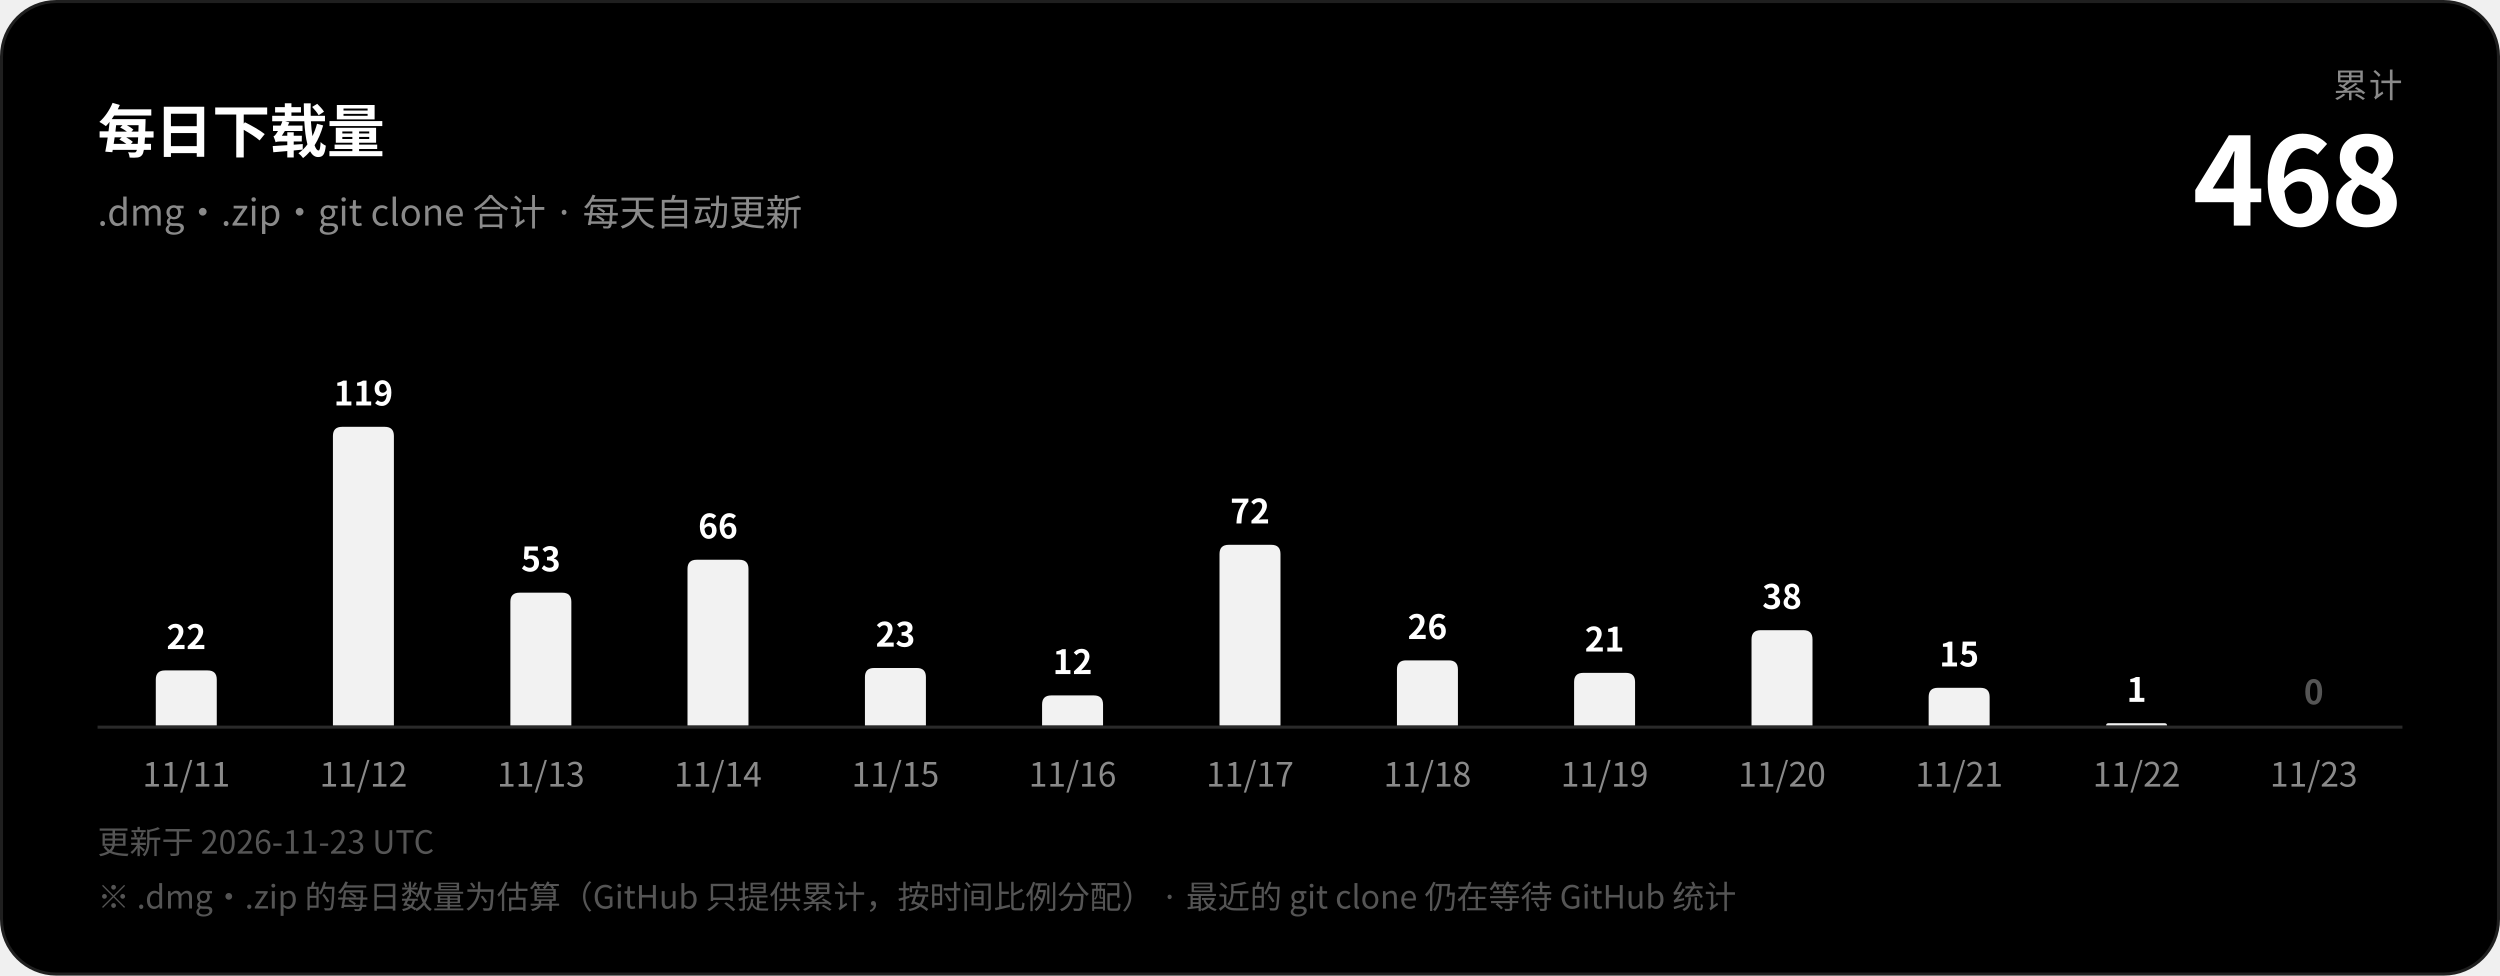
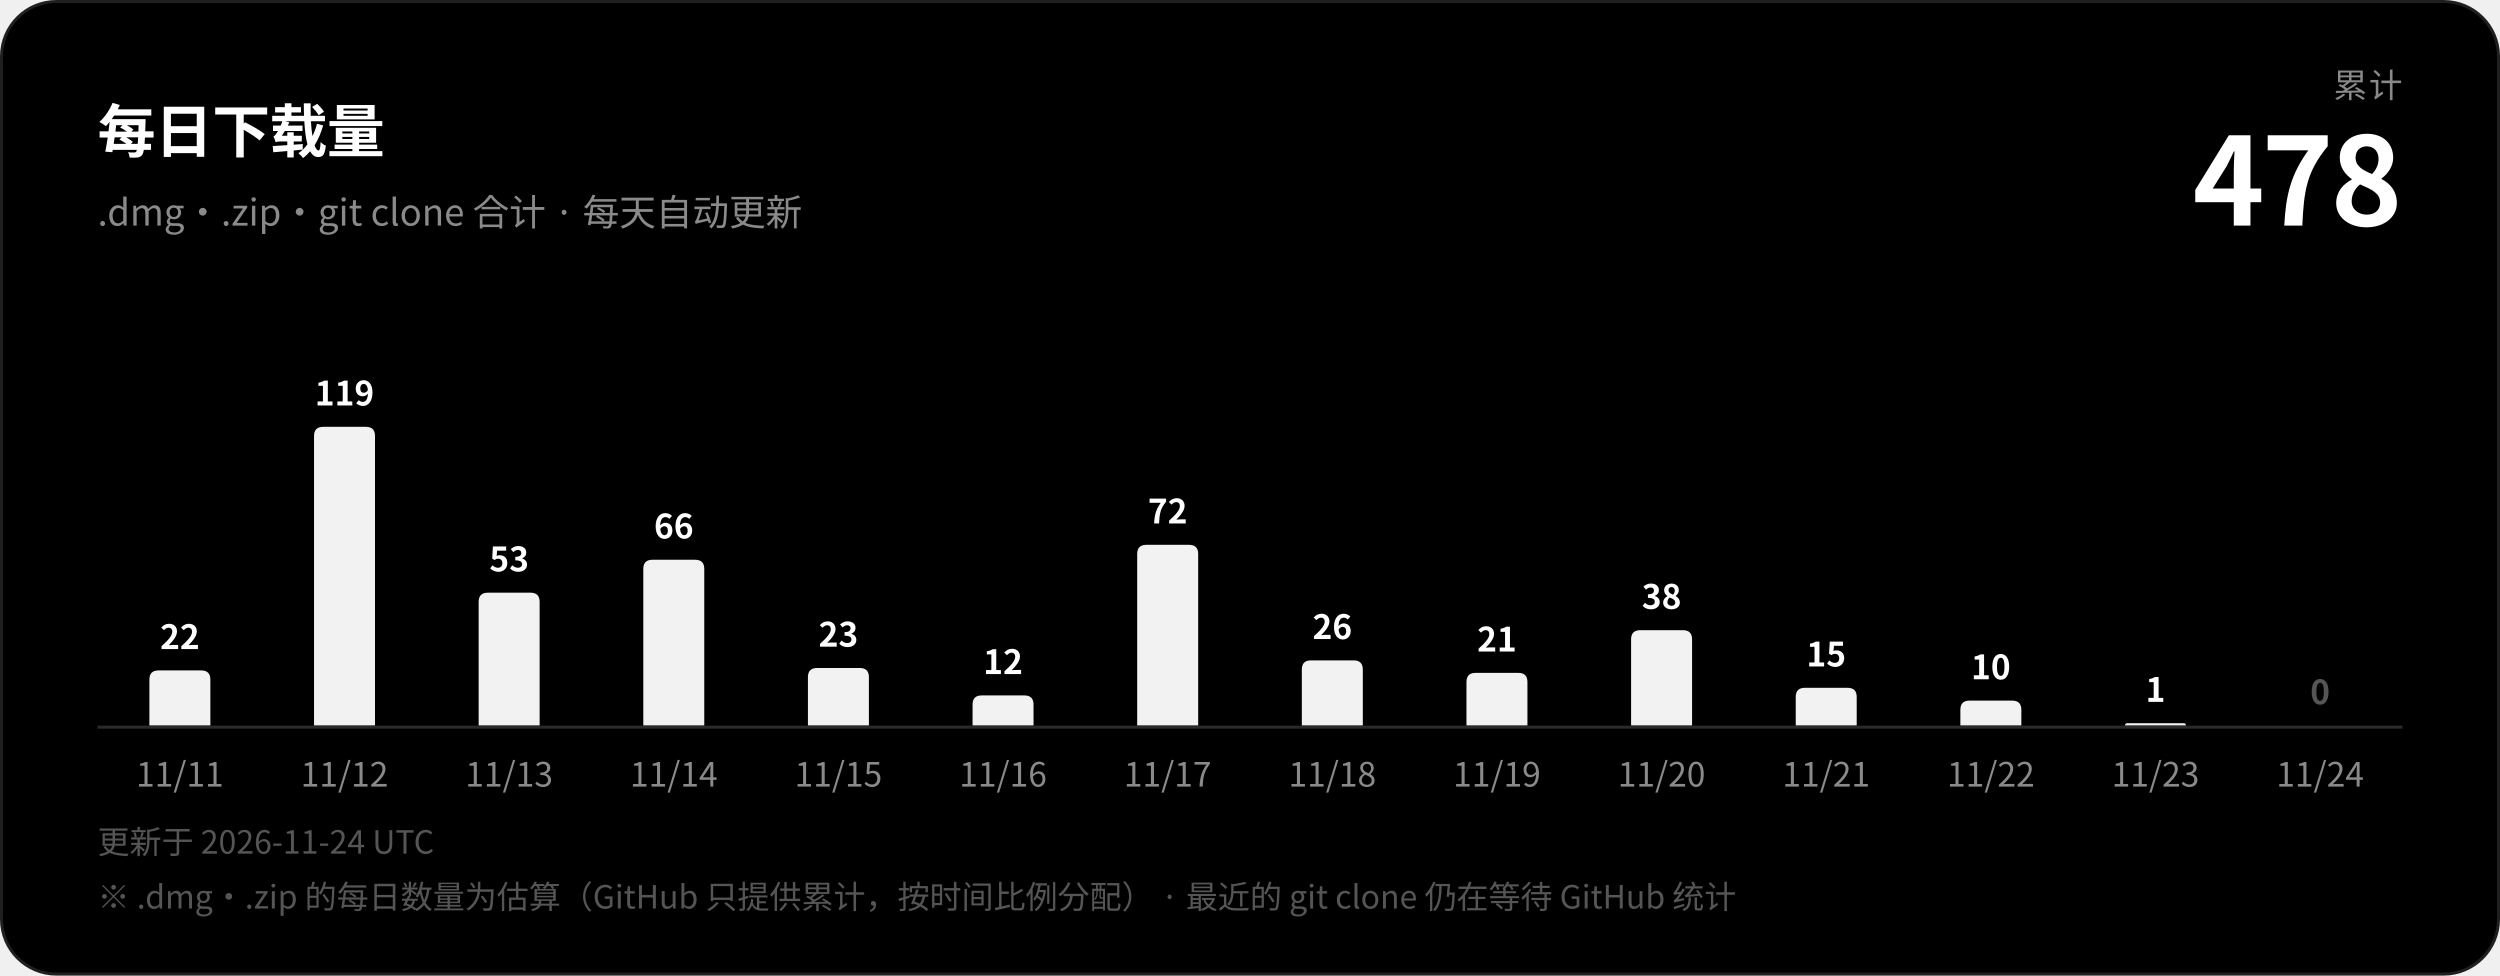
<svg xmlns="http://www.w3.org/2000/svg" width="820" height="320" viewBox="0 0 820 320" role="img" aria-label="每日下载量">
  <rect x="0.5" y="0.5" width="819" height="319" rx="18" fill="#000000" stroke="#1f1f1f" />
  <g font-family="-apple-system, BlinkMacSystemFont, 'SF Pro Display', 'Segoe UI', 'Hiragino Sans', 'Hiragino Kaku Gothic ProN', 'Noto Sans CJK JP', 'Noto Sans JP', 'PingFang SC', 'Microsoft YaHei', sans-serif" style="font-variant-numeric: tabular-nums">
    <text x="32" y="50" font-size="19" font-weight="600" fill="#ffffff" letter-spacing="-0.2">每日下载量</text>
    <text x="32" y="74" font-size="12" fill="#8a8a8a">.dmg・.zip・git clone 合计 · 每天自动更新</text>
    <text x="788" y="32" font-size="11" fill="#8a8a8a" text-anchor="end" letter-spacing="0.6">累计</text>
-     <text x="788" y="74" font-size="40" font-weight="700" fill="#ffffff" text-anchor="end" letter-spacing="-1">468</text>
-     <path d="M51.1,238.0V222.9Q51.1,219.9 54.1,219.9H68.1Q71.1,219.9 71.1,222.9V238.0Z" fill="#f2f2f2" />
-     <text x="61.1" y="212.9" font-size="11" font-weight="600" fill="#ffffff" text-anchor="middle">22</text>
-     <text x="61.1" y="258" font-size="11" fill="#8a8a8a" text-anchor="middle">11/11</text>
-     <path d="M109.2,238.0V143.0Q109.2,140.0 112.2,140.0H126.2Q129.2,140.0 129.2,143.0V238.0Z" fill="#f2f2f2" />
-     <text x="119.2" y="133.0" font-size="11" font-weight="600" fill="#ffffff" text-anchor="middle">119</text>
-     <text x="119.2" y="258" font-size="11" fill="#8a8a8a" text-anchor="middle">11/12</text>
-     <path d="M167.4,238.0V197.4Q167.4,194.4 170.4,194.4H184.4Q187.4,194.4 187.4,197.4V238.0Z" fill="#f2f2f2" />
-     <text x="177.4" y="187.4" font-size="11" font-weight="600" fill="#ffffff" text-anchor="middle">53</text>
-     <text x="177.4" y="258" font-size="11" fill="#8a8a8a" text-anchor="middle">11/13</text>
-     <path d="M225.5,238.0V186.6Q225.5,183.6 228.5,183.6H242.5Q245.5,183.6 245.5,186.6V238.0Z" fill="#f2f2f2" />
-     <text x="235.5" y="176.6" font-size="11" font-weight="600" fill="#ffffff" text-anchor="middle">66</text>
-     <text x="235.5" y="258" font-size="11" fill="#8a8a8a" text-anchor="middle">11/14</text>
-     <path d="M283.7,238.0V222.1Q283.7,219.1 286.7,219.1H300.7Q303.7,219.1 303.7,222.1V238.0Z" fill="#f2f2f2" />
-     <text x="293.7" y="212.1" font-size="11" font-weight="600" fill="#ffffff" text-anchor="middle">23</text>
-     <text x="293.7" y="258" font-size="11" fill="#8a8a8a" text-anchor="middle">11/15</text>
-     <path d="M341.8,238.0V231.1Q341.8,228.1 344.8,228.1H358.8Q361.8,228.1 361.8,231.1V238.0Z" fill="#f2f2f2" />
-     <text x="351.8" y="221.1" font-size="11" font-weight="600" fill="#ffffff" text-anchor="middle">12</text>
-     <text x="351.8" y="258" font-size="11" fill="#8a8a8a" text-anchor="middle">11/16</text>
-     <path d="M400.0,238.0V181.7Q400.0,178.7 403.0,178.7H417.0Q420.0,178.7 420.0,181.7V238.0Z" fill="#f2f2f2" />
-     <text x="410.0" y="171.7" font-size="11" font-weight="600" fill="#ffffff" text-anchor="middle">72</text>
-     <text x="410.0" y="258" font-size="11" fill="#8a8a8a" text-anchor="middle">11/17</text>
-     <path d="M458.2,238.0V219.6Q458.2,216.6 461.2,216.6H475.2Q478.2,216.6 478.2,219.6V238.0Z" fill="#f2f2f2" />
-     <text x="468.2" y="209.6" font-size="11" font-weight="600" fill="#ffffff" text-anchor="middle">26</text>
-     <text x="468.2" y="258" font-size="11" fill="#8a8a8a" text-anchor="middle">11/18</text>
-     <path d="M516.3,238.0V223.7Q516.3,220.7 519.3,220.7H533.3Q536.3,220.7 536.3,223.7V238.0Z" fill="#f2f2f2" />
-     <text x="526.3" y="213.7" font-size="11" font-weight="600" fill="#ffffff" text-anchor="middle">21</text>
-     <text x="526.3" y="258" font-size="11" fill="#8a8a8a" text-anchor="middle">11/19</text>
-     <path d="M574.5,238.0V209.7Q574.5,206.7 577.5,206.7H591.5Q594.5,206.7 594.5,209.7V238.0Z" fill="#f2f2f2" />
-     <text x="584.5" y="199.7" font-size="11" font-weight="600" fill="#ffffff" text-anchor="middle">38</text>
-     <text x="584.5" y="258" font-size="11" fill="#8a8a8a" text-anchor="middle">11/20</text>
-     <path d="M632.6,238.0V228.6Q632.6,225.6 635.6,225.6H649.6Q652.6,225.6 652.6,228.6V238.0Z" fill="#f2f2f2" />
-     <text x="642.6" y="218.6" font-size="11" font-weight="600" fill="#ffffff" text-anchor="middle">15</text>
-     <text x="642.6" y="258" font-size="11" fill="#8a8a8a" text-anchor="middle">11/21</text>
-     <path d="M690.8,238.0V238.0Q690.8,237.2 691.6,237.2H709.9Q710.8,237.2 710.8,238.0V238.0Z" fill="#f2f2f2" />
-     <text x="700.8" y="230.2" font-size="11" font-weight="600" fill="#ffffff" text-anchor="middle">1</text>
-     <text x="700.8" y="258" font-size="11" fill="#8a8a8a" text-anchor="middle">11/22</text>
-     <text x="758.9" y="231.0" font-size="11" font-weight="600" fill="#555555" text-anchor="middle">0</text>
-     <text x="758.9" y="258" font-size="11" fill="#8a8a8a" text-anchor="middle">11/23</text>
+     <text x="788" y="74" font-size="40" font-weight="700" fill="#ffffff" text-anchor="end" letter-spacing="-1">478</text>
+     <path d="M49.0,238.0V222.9Q49.0,219.9 52.0,219.9H66.0Q69.0,219.9 69.0,222.9V238.0Z" fill="#f2f2f2" />
+     <text x="59.0" y="212.9" font-size="11" font-weight="600" fill="#ffffff" text-anchor="middle">22</text>
+     <text x="59.0" y="258" font-size="11" fill="#8a8a8a" text-anchor="middle">11/11</text>
+     <path d="M103.0,238.0V143.0Q103.0,140.0 106.0,140.0H120.0Q123.0,140.0 123.0,143.0V238.0Z" fill="#f2f2f2" />
+     <text x="113.0" y="133.0" font-size="11" font-weight="600" fill="#ffffff" text-anchor="middle">119</text>
+     <text x="113.0" y="258" font-size="11" fill="#8a8a8a" text-anchor="middle">11/12</text>
+     <path d="M157.0,238.0V197.4Q157.0,194.4 160.0,194.4H174.0Q177.0,194.4 177.0,197.4V238.0Z" fill="#f2f2f2" />
+     <text x="167.0" y="187.4" font-size="11" font-weight="600" fill="#ffffff" text-anchor="middle">53</text>
+     <text x="167.0" y="258" font-size="11" fill="#8a8a8a" text-anchor="middle">11/13</text>
+     <path d="M211.0,238.0V186.6Q211.0,183.6 214.0,183.6H228.0Q231.0,183.6 231.0,186.6V238.0Z" fill="#f2f2f2" />
+     <text x="221.0" y="176.6" font-size="11" font-weight="600" fill="#ffffff" text-anchor="middle">66</text>
+     <text x="221.0" y="258" font-size="11" fill="#8a8a8a" text-anchor="middle">11/14</text>
+     <path d="M265.0,238.0V222.1Q265.0,219.1 268.0,219.1H282.0Q285.0,219.1 285.0,222.1V238.0Z" fill="#f2f2f2" />
+     <text x="275.0" y="212.1" font-size="11" font-weight="600" fill="#ffffff" text-anchor="middle">23</text>
+     <text x="275.0" y="258" font-size="11" fill="#8a8a8a" text-anchor="middle">11/15</text>
+     <path d="M319.0,238.0V231.1Q319.0,228.1 322.0,228.1H336.0Q339.0,228.1 339.0,231.1V238.0Z" fill="#f2f2f2" />
+     <text x="329.0" y="221.1" font-size="11" font-weight="600" fill="#ffffff" text-anchor="middle">12</text>
+     <text x="329.0" y="258" font-size="11" fill="#8a8a8a" text-anchor="middle">11/16</text>
+     <path d="M373.0,238.0V181.7Q373.0,178.7 376.0,178.7H390.0Q393.0,178.7 393.0,181.7V238.0Z" fill="#f2f2f2" />
+     <text x="383.0" y="171.7" font-size="11" font-weight="600" fill="#ffffff" text-anchor="middle">72</text>
+     <text x="383.0" y="258" font-size="11" fill="#8a8a8a" text-anchor="middle">11/17</text>
+     <path d="M427.0,238.0V219.6Q427.0,216.6 430.0,216.6H444.0Q447.0,216.6 447.0,219.6V238.0Z" fill="#f2f2f2" />
+     <text x="437.0" y="209.6" font-size="11" font-weight="600" fill="#ffffff" text-anchor="middle">26</text>
+     <text x="437.0" y="258" font-size="11" fill="#8a8a8a" text-anchor="middle">11/18</text>
+     <path d="M481.0,238.0V223.7Q481.0,220.7 484.0,220.7H498.0Q501.0,220.7 501.0,223.7V238.0Z" fill="#f2f2f2" />
+     <text x="491.0" y="213.7" font-size="11" font-weight="600" fill="#ffffff" text-anchor="middle">21</text>
+     <text x="491.0" y="258" font-size="11" fill="#8a8a8a" text-anchor="middle">11/19</text>
+     <path d="M535.0,238.0V209.7Q535.0,206.7 538.0,206.7H552.0Q555.0,206.7 555.0,209.7V238.0Z" fill="#f2f2f2" />
+     <text x="545.0" y="199.7" font-size="11" font-weight="600" fill="#ffffff" text-anchor="middle">38</text>
+     <text x="545.0" y="258" font-size="11" fill="#8a8a8a" text-anchor="middle">11/20</text>
+     <path d="M589.0,238.0V228.6Q589.0,225.6 592.0,225.6H606.0Q609.0,225.6 609.0,228.6V238.0Z" fill="#f2f2f2" />
+     <text x="599.0" y="218.6" font-size="11" font-weight="600" fill="#ffffff" text-anchor="middle">15</text>
+     <text x="599.0" y="258" font-size="11" fill="#8a8a8a" text-anchor="middle">11/21</text>
+     <path d="M643.0,238.0V232.8Q643.0,229.8 646.0,229.8H660.0Q663.0,229.8 663.0,232.8V238.0Z" fill="#f2f2f2" />
+     <text x="653.0" y="222.8" font-size="11" font-weight="600" fill="#ffffff" text-anchor="middle">10</text>
+     <text x="653.0" y="258" font-size="11" fill="#8a8a8a" text-anchor="middle">11/22</text>
+     <path d="M697.0,238.0V238.0Q697.0,237.2 697.8,237.2H716.2Q717.0,237.2 717.0,238.0V238.0Z" fill="#f2f2f2" />
+     <text x="707.0" y="230.2" font-size="11" font-weight="600" fill="#ffffff" text-anchor="middle">1</text>
+     <text x="707.0" y="258" font-size="11" fill="#8a8a8a" text-anchor="middle">11/23</text>
+     <text x="761.0" y="231.0" font-size="11" font-weight="600" fill="#555555" text-anchor="middle">0</text>
+     <text x="761.0" y="258" font-size="11" fill="#8a8a8a" text-anchor="middle">11/24</text>
    <line x1="32" y1="238.5" x2="788" y2="238.5" stroke="#2a2a2a" stroke-width="1" />
-     <text x="32" y="280" font-size="10.5" fill="#555555">更新于 2026-11-23 UTC</text>
+     <text x="32" y="280" font-size="10.5" fill="#555555">更新于 2026-11-24 UTC</text>
    <text x="32" y="298" font-size="10.5" fill="#555555">※ .dmg・.zip 的每日数量为估算（GitHub 只提供累计，按时间比例分配） · 最近的 git clone 仍在等待 GitHub 统计</text>
  </g>
</svg>
